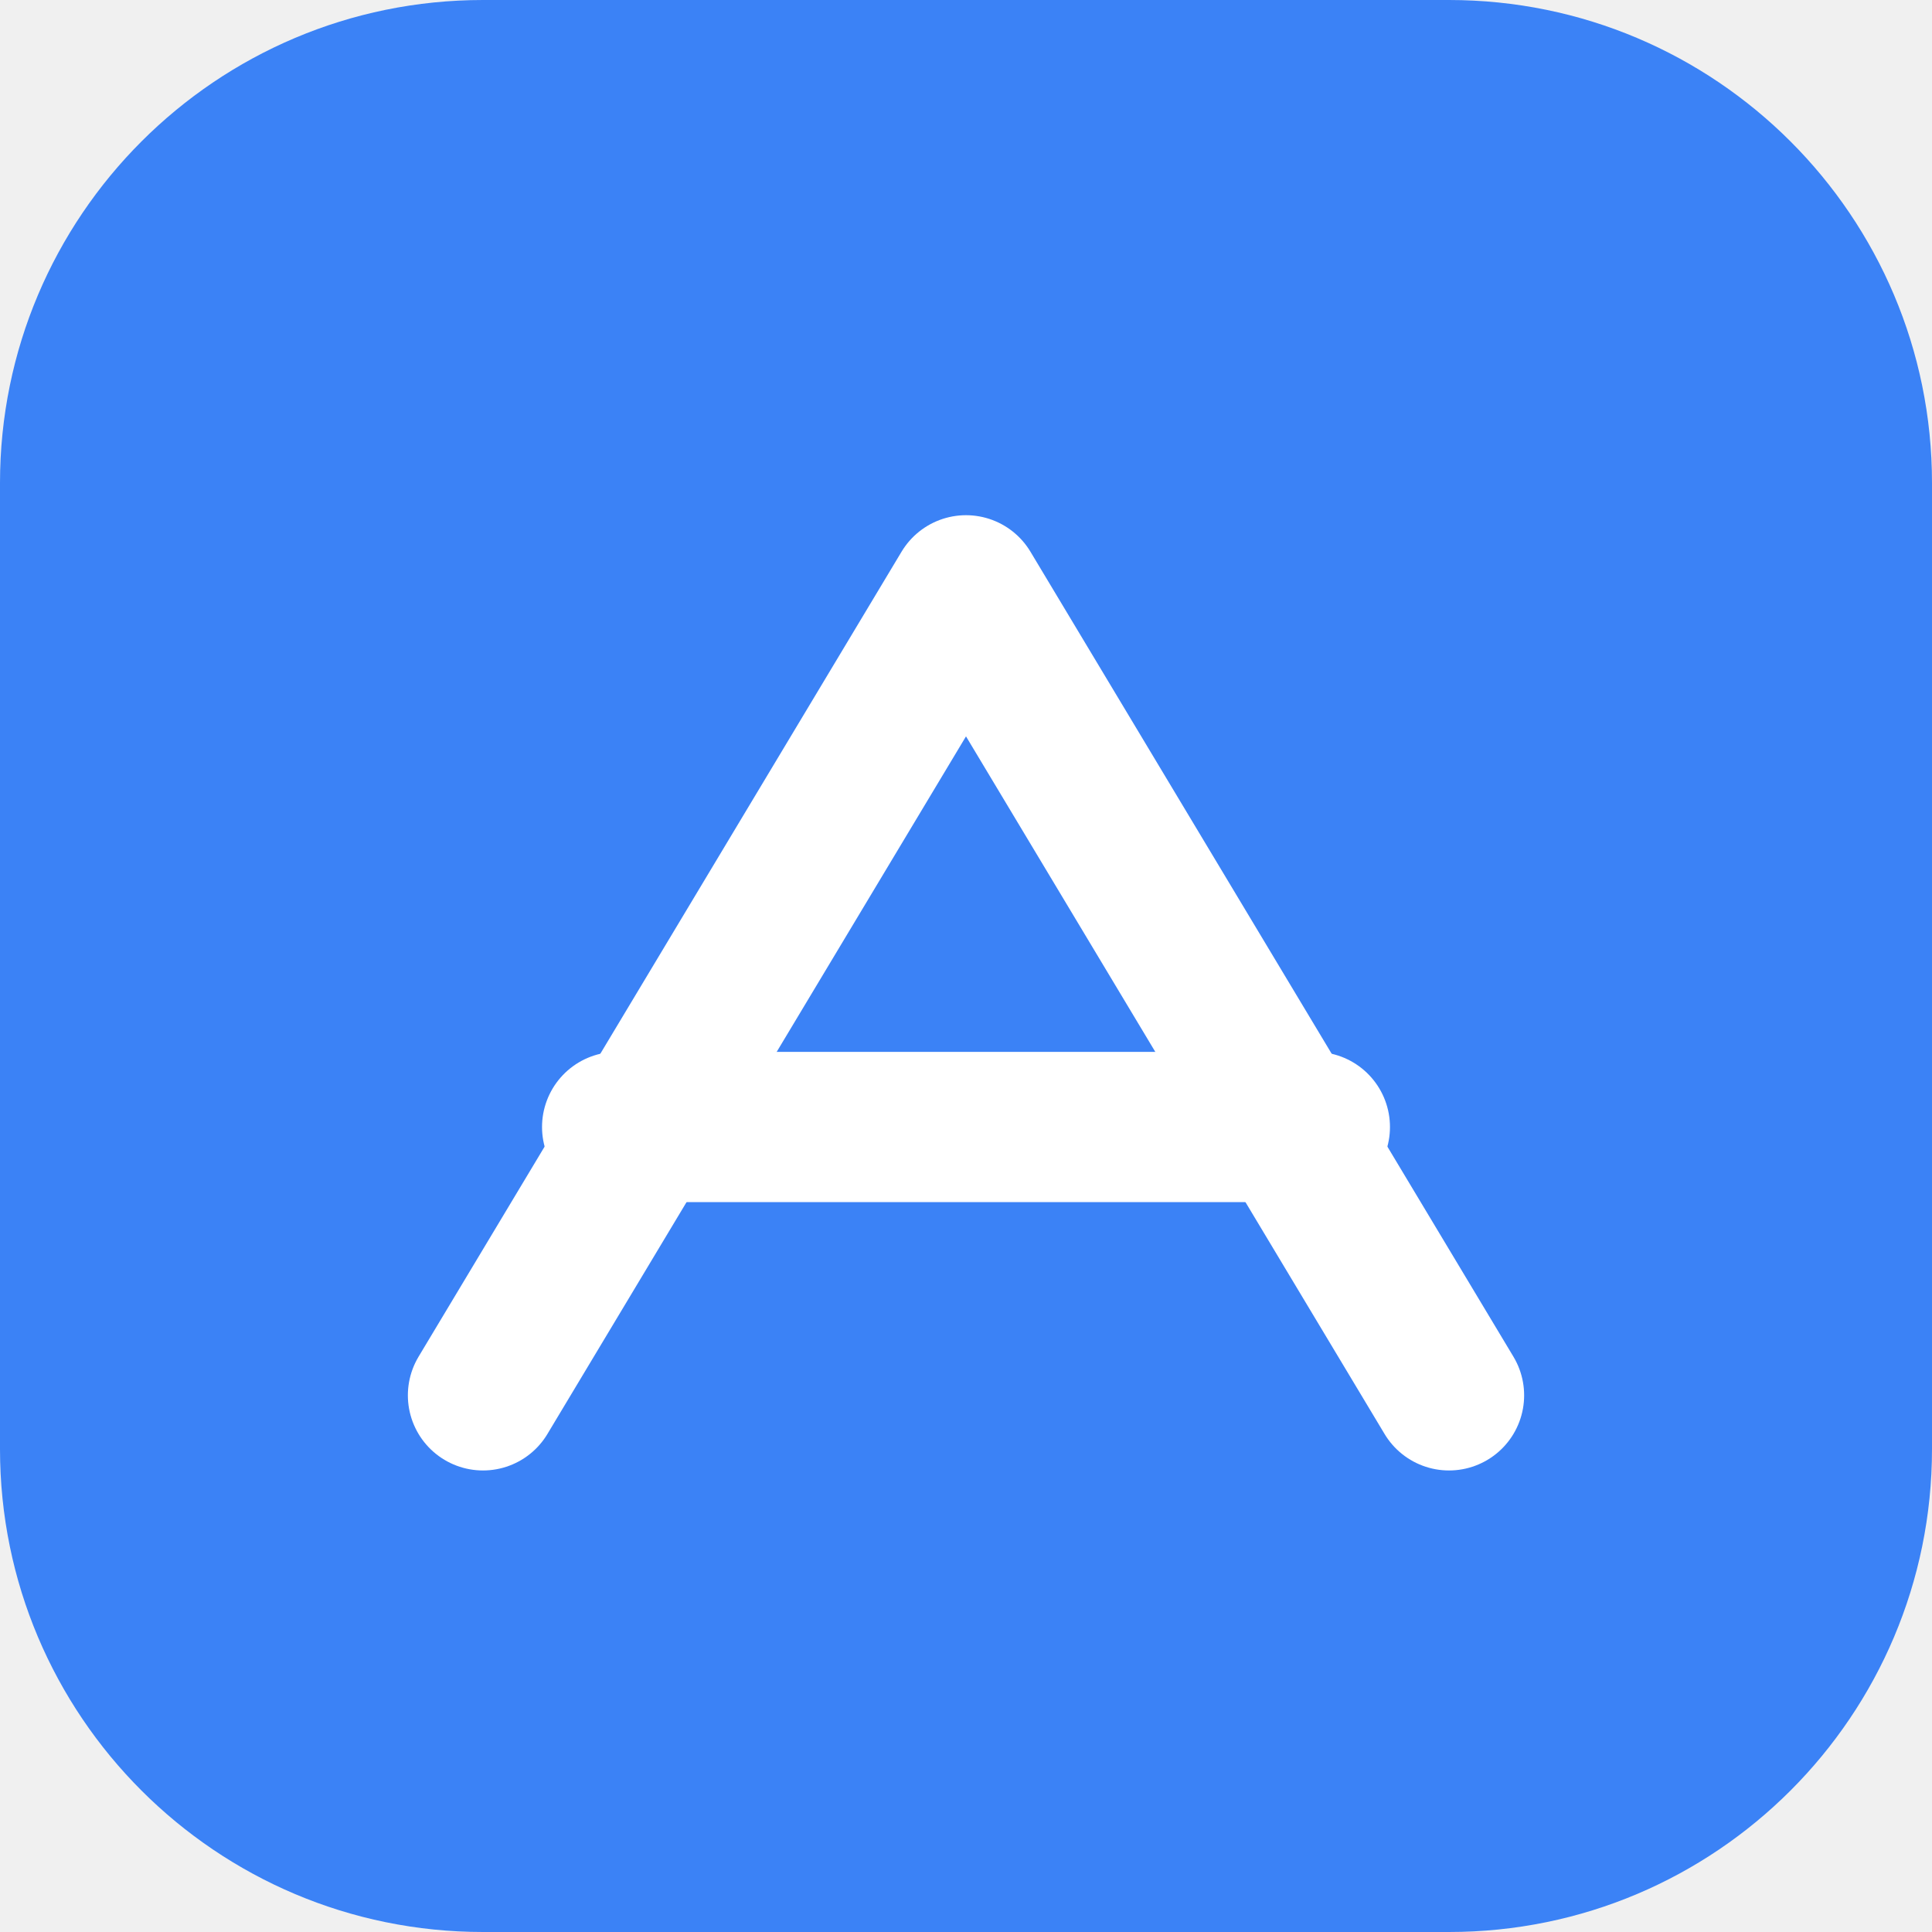
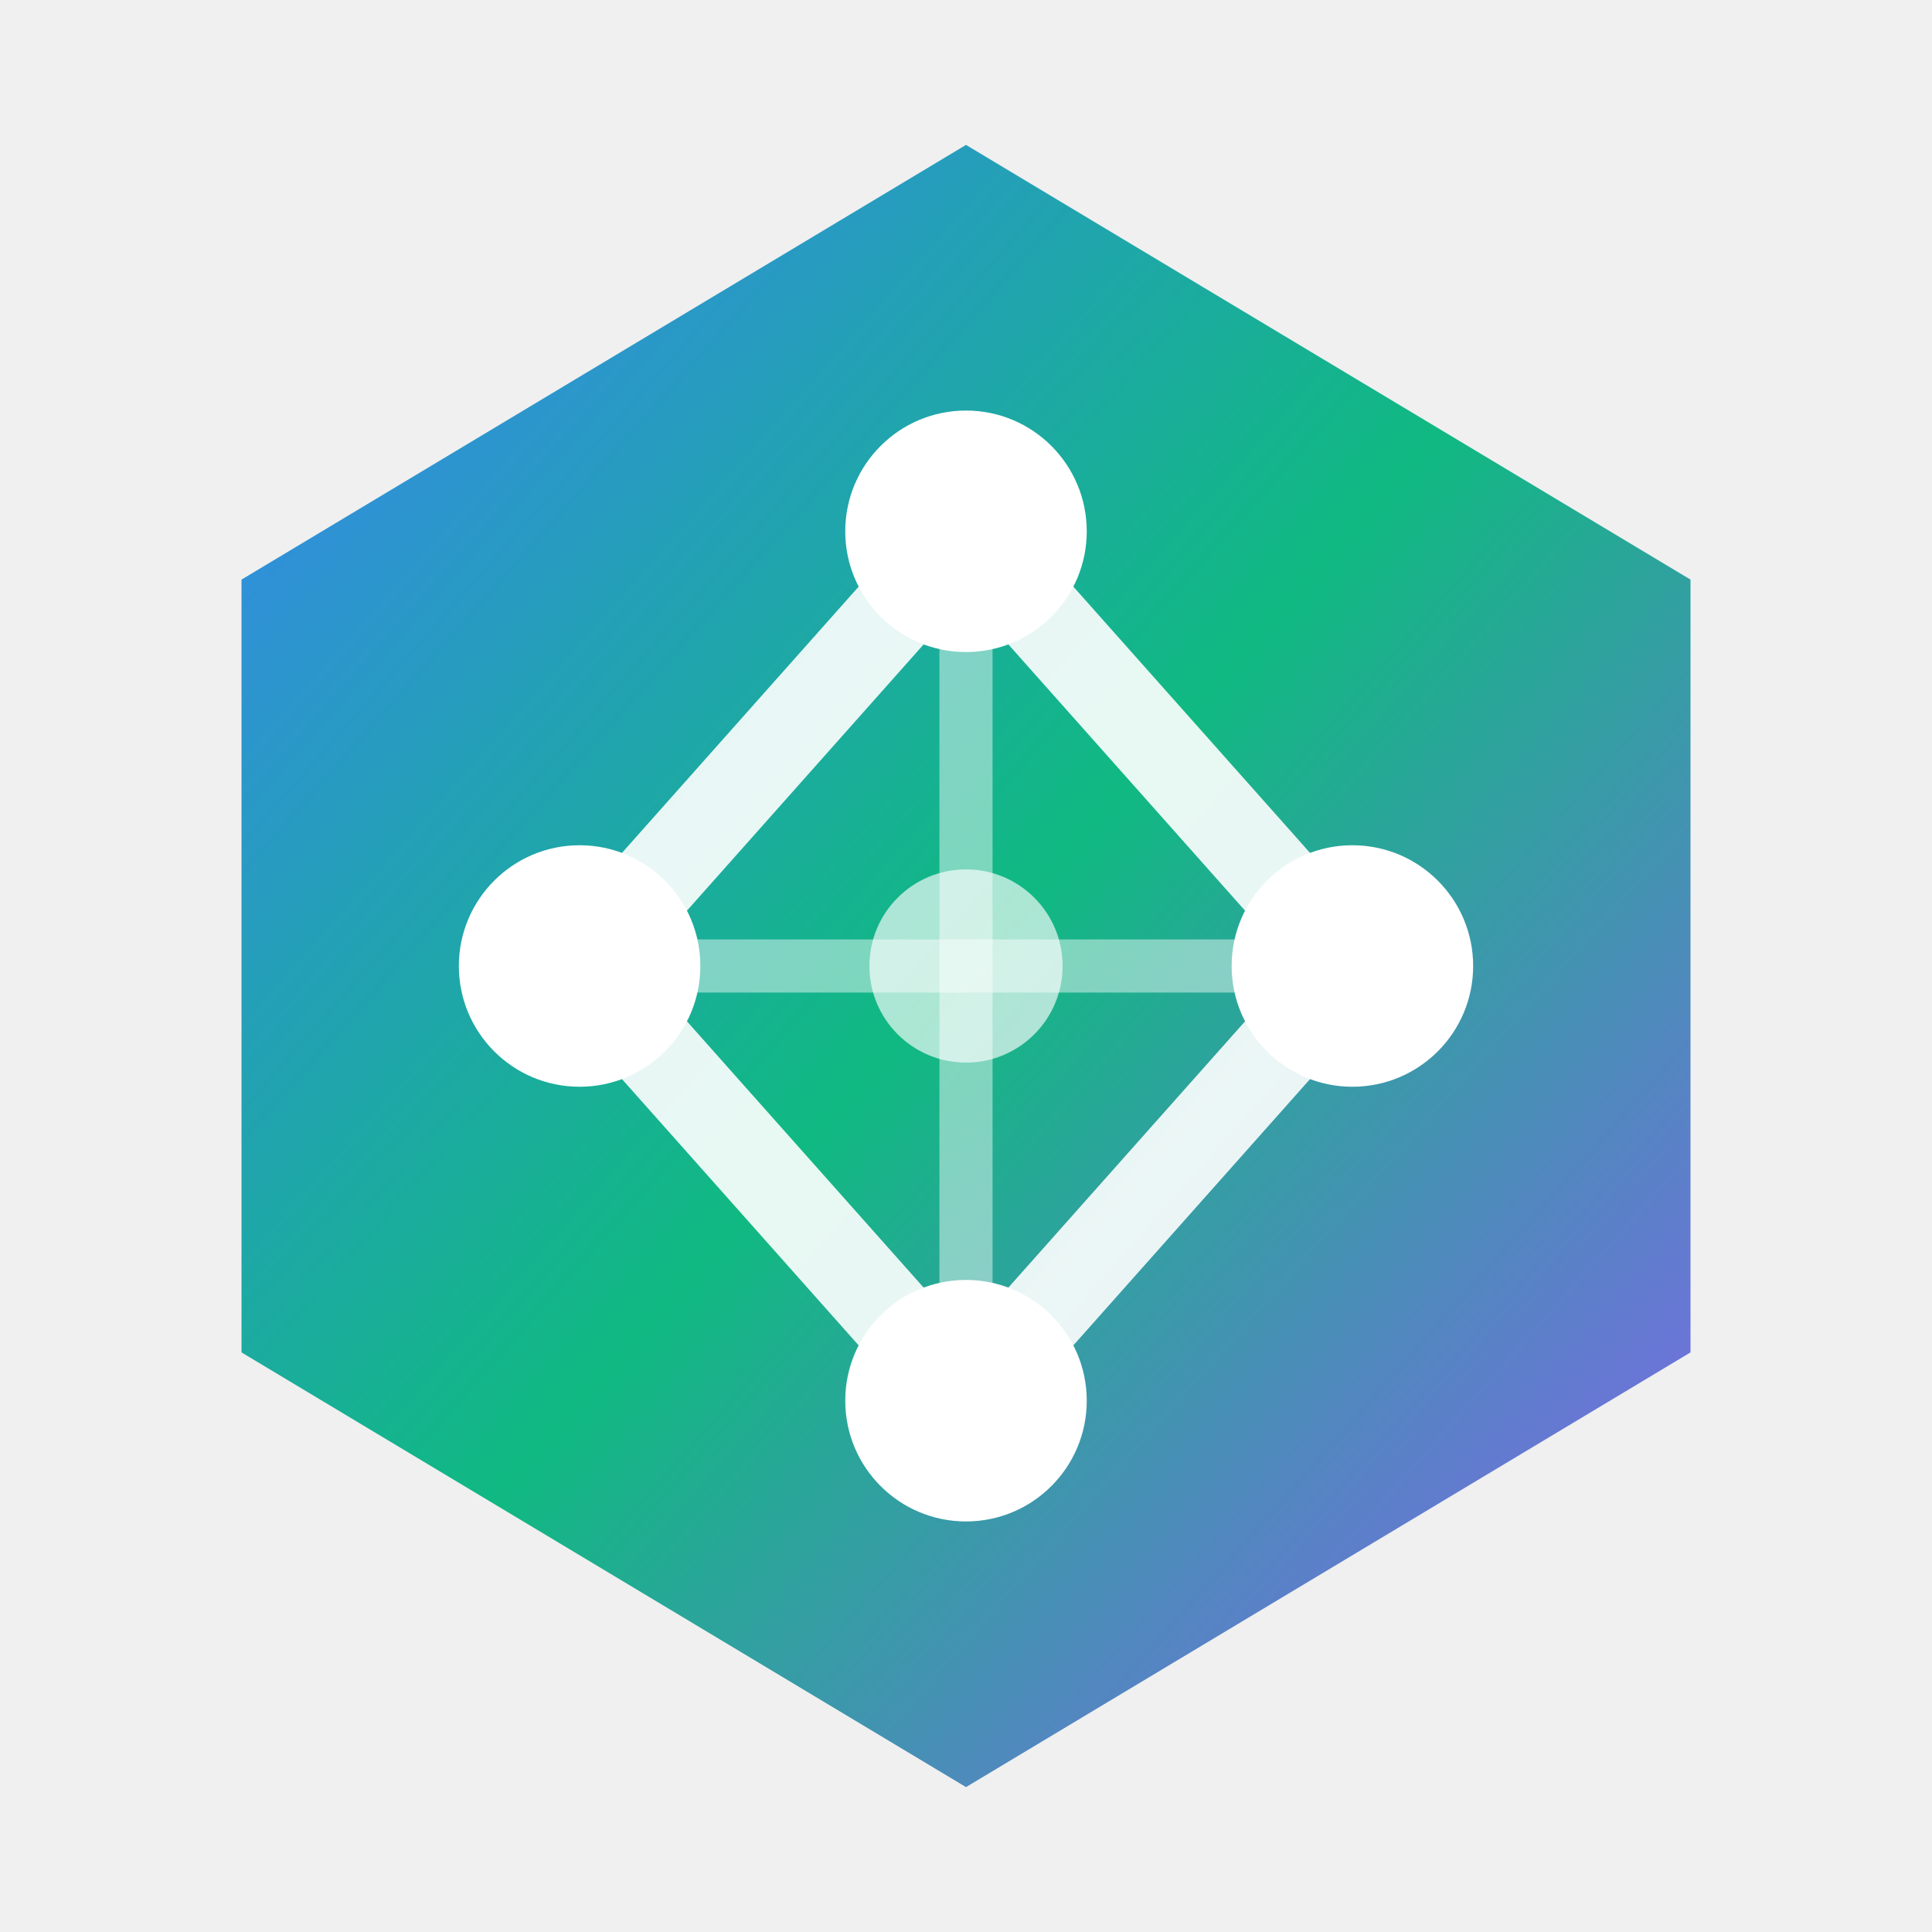
- <svg xmlns="http://www.w3.org/2000/svg" viewBox="0 0 36 36" fill="none">
-   <rect width="36" height="36" rx="9" fill="#3B82F6" />
-   <path d="M9 26L18 11L27 26" stroke="white" stroke-width="2.8" stroke-linecap="round" stroke-linejoin="round" />
-   <path d="M11.5 21H24.5" stroke="white" stroke-width="2.8" stroke-linecap="round" />
+ <svg xmlns="http://www.w3.org/2000/svg" viewBox="0 0 40 40" fill="none">
+   <defs>
+     <linearGradient id="gl" x1="0%" y1="0%" x2="100%" y2="100%">
+       <stop offset="0%" stop-color="#3B82F6" />
+       <stop offset="50%" stop-color="#10B981" />
+       <stop offset="100%" stop-color="#8B5CF6" />
+     </linearGradient>
+   </defs>
+   <polygon points="20,3 35,12 35,28 20,37 5,28 5,12" fill="url(#gl)" />
+   <line x1="20" y1="11" x2="12" y2="20" stroke="#fff" stroke-width="1.8" opacity="0.9" />
+   <line x1="20" y1="11" x2="28" y2="20" stroke="#fff" stroke-width="1.8" opacity="0.9" />
+   <line x1="12" y1="20" x2="20" y2="29" stroke="#fff" stroke-width="1.8" opacity="0.9" />
+   <line x1="28" y1="20" x2="20" y2="29" stroke="#fff" stroke-width="1.8" opacity="0.9" />
+   <line x1="12" y1="20" x2="28" y2="20" stroke="#fff" stroke-width="1.1" opacity="0.45" />
+   <line x1="20" y1="11" x2="20" y2="29" stroke="#fff" stroke-width="1.1" opacity="0.45" />
+   <circle cx="20" cy="11" r="2.5" fill="#fff" />
+   <circle cx="12" cy="20" r="2.5" fill="#fff" />
+   <circle cx="28" cy="20" r="2.5" fill="#fff" />
+   <circle cx="20" cy="29" r="2.5" fill="#fff" />
+   <circle cx="20" cy="20" r="2" fill="#fff" opacity="0.65" />
</svg>
